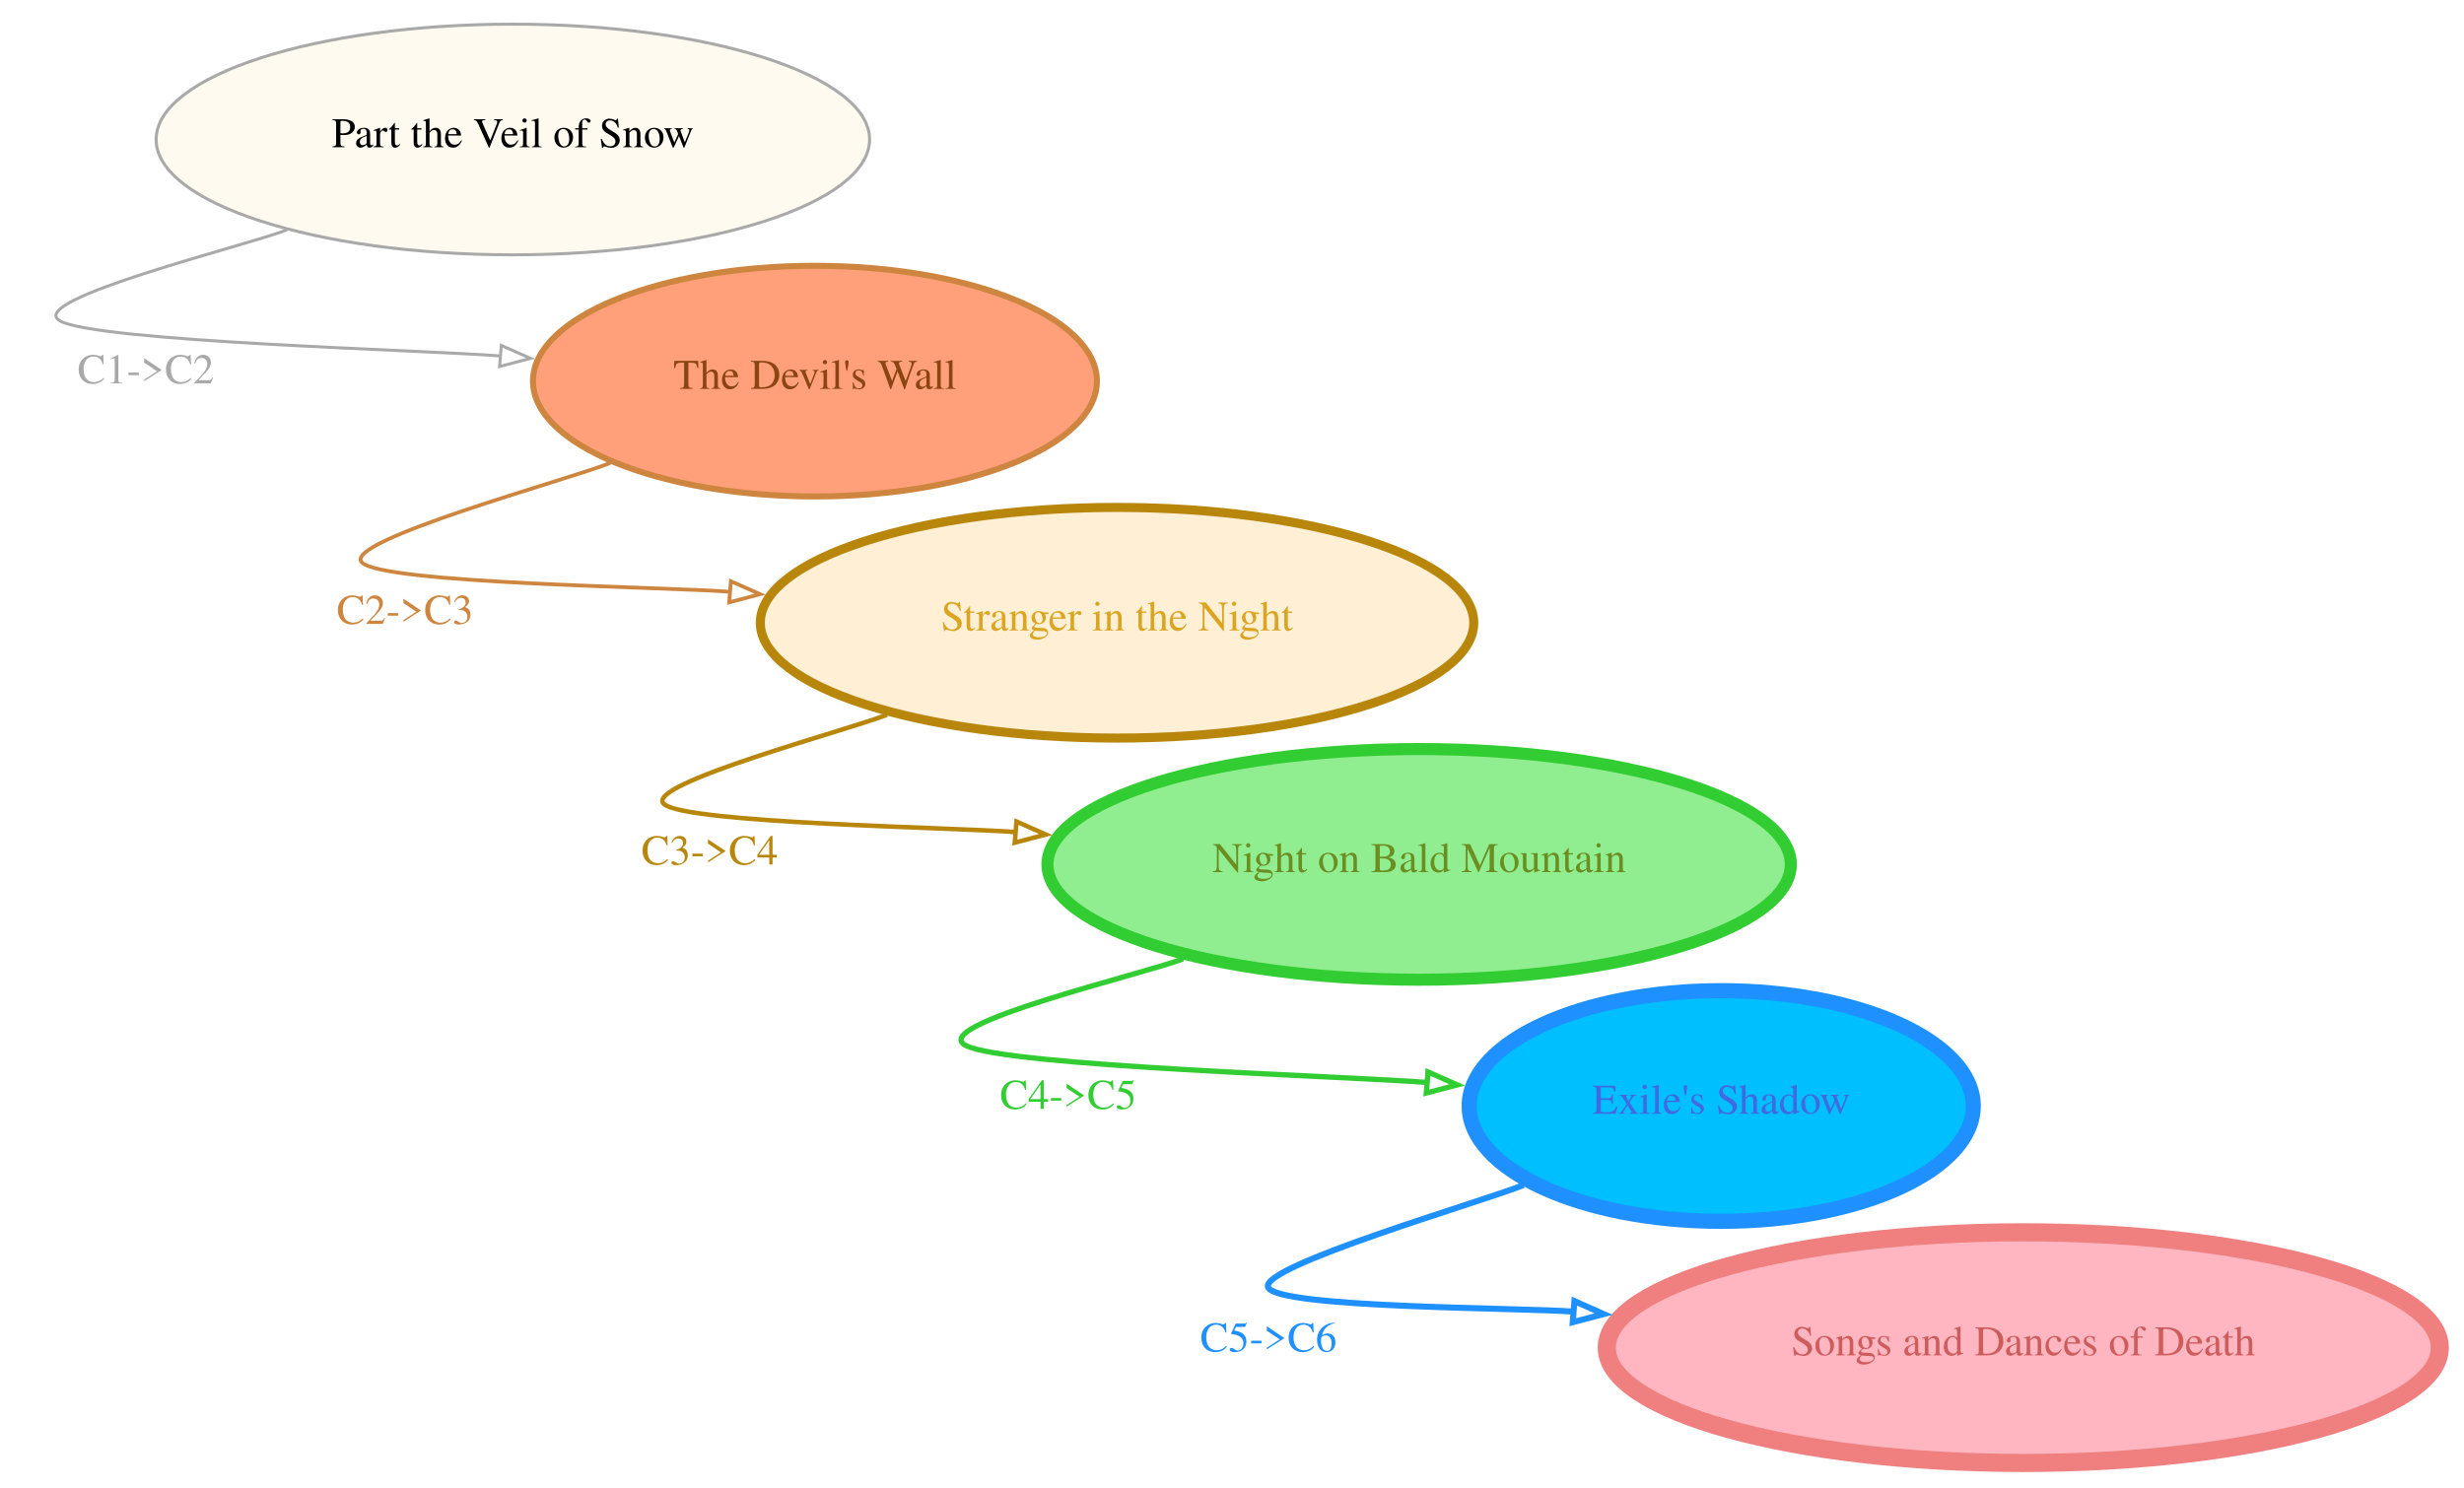
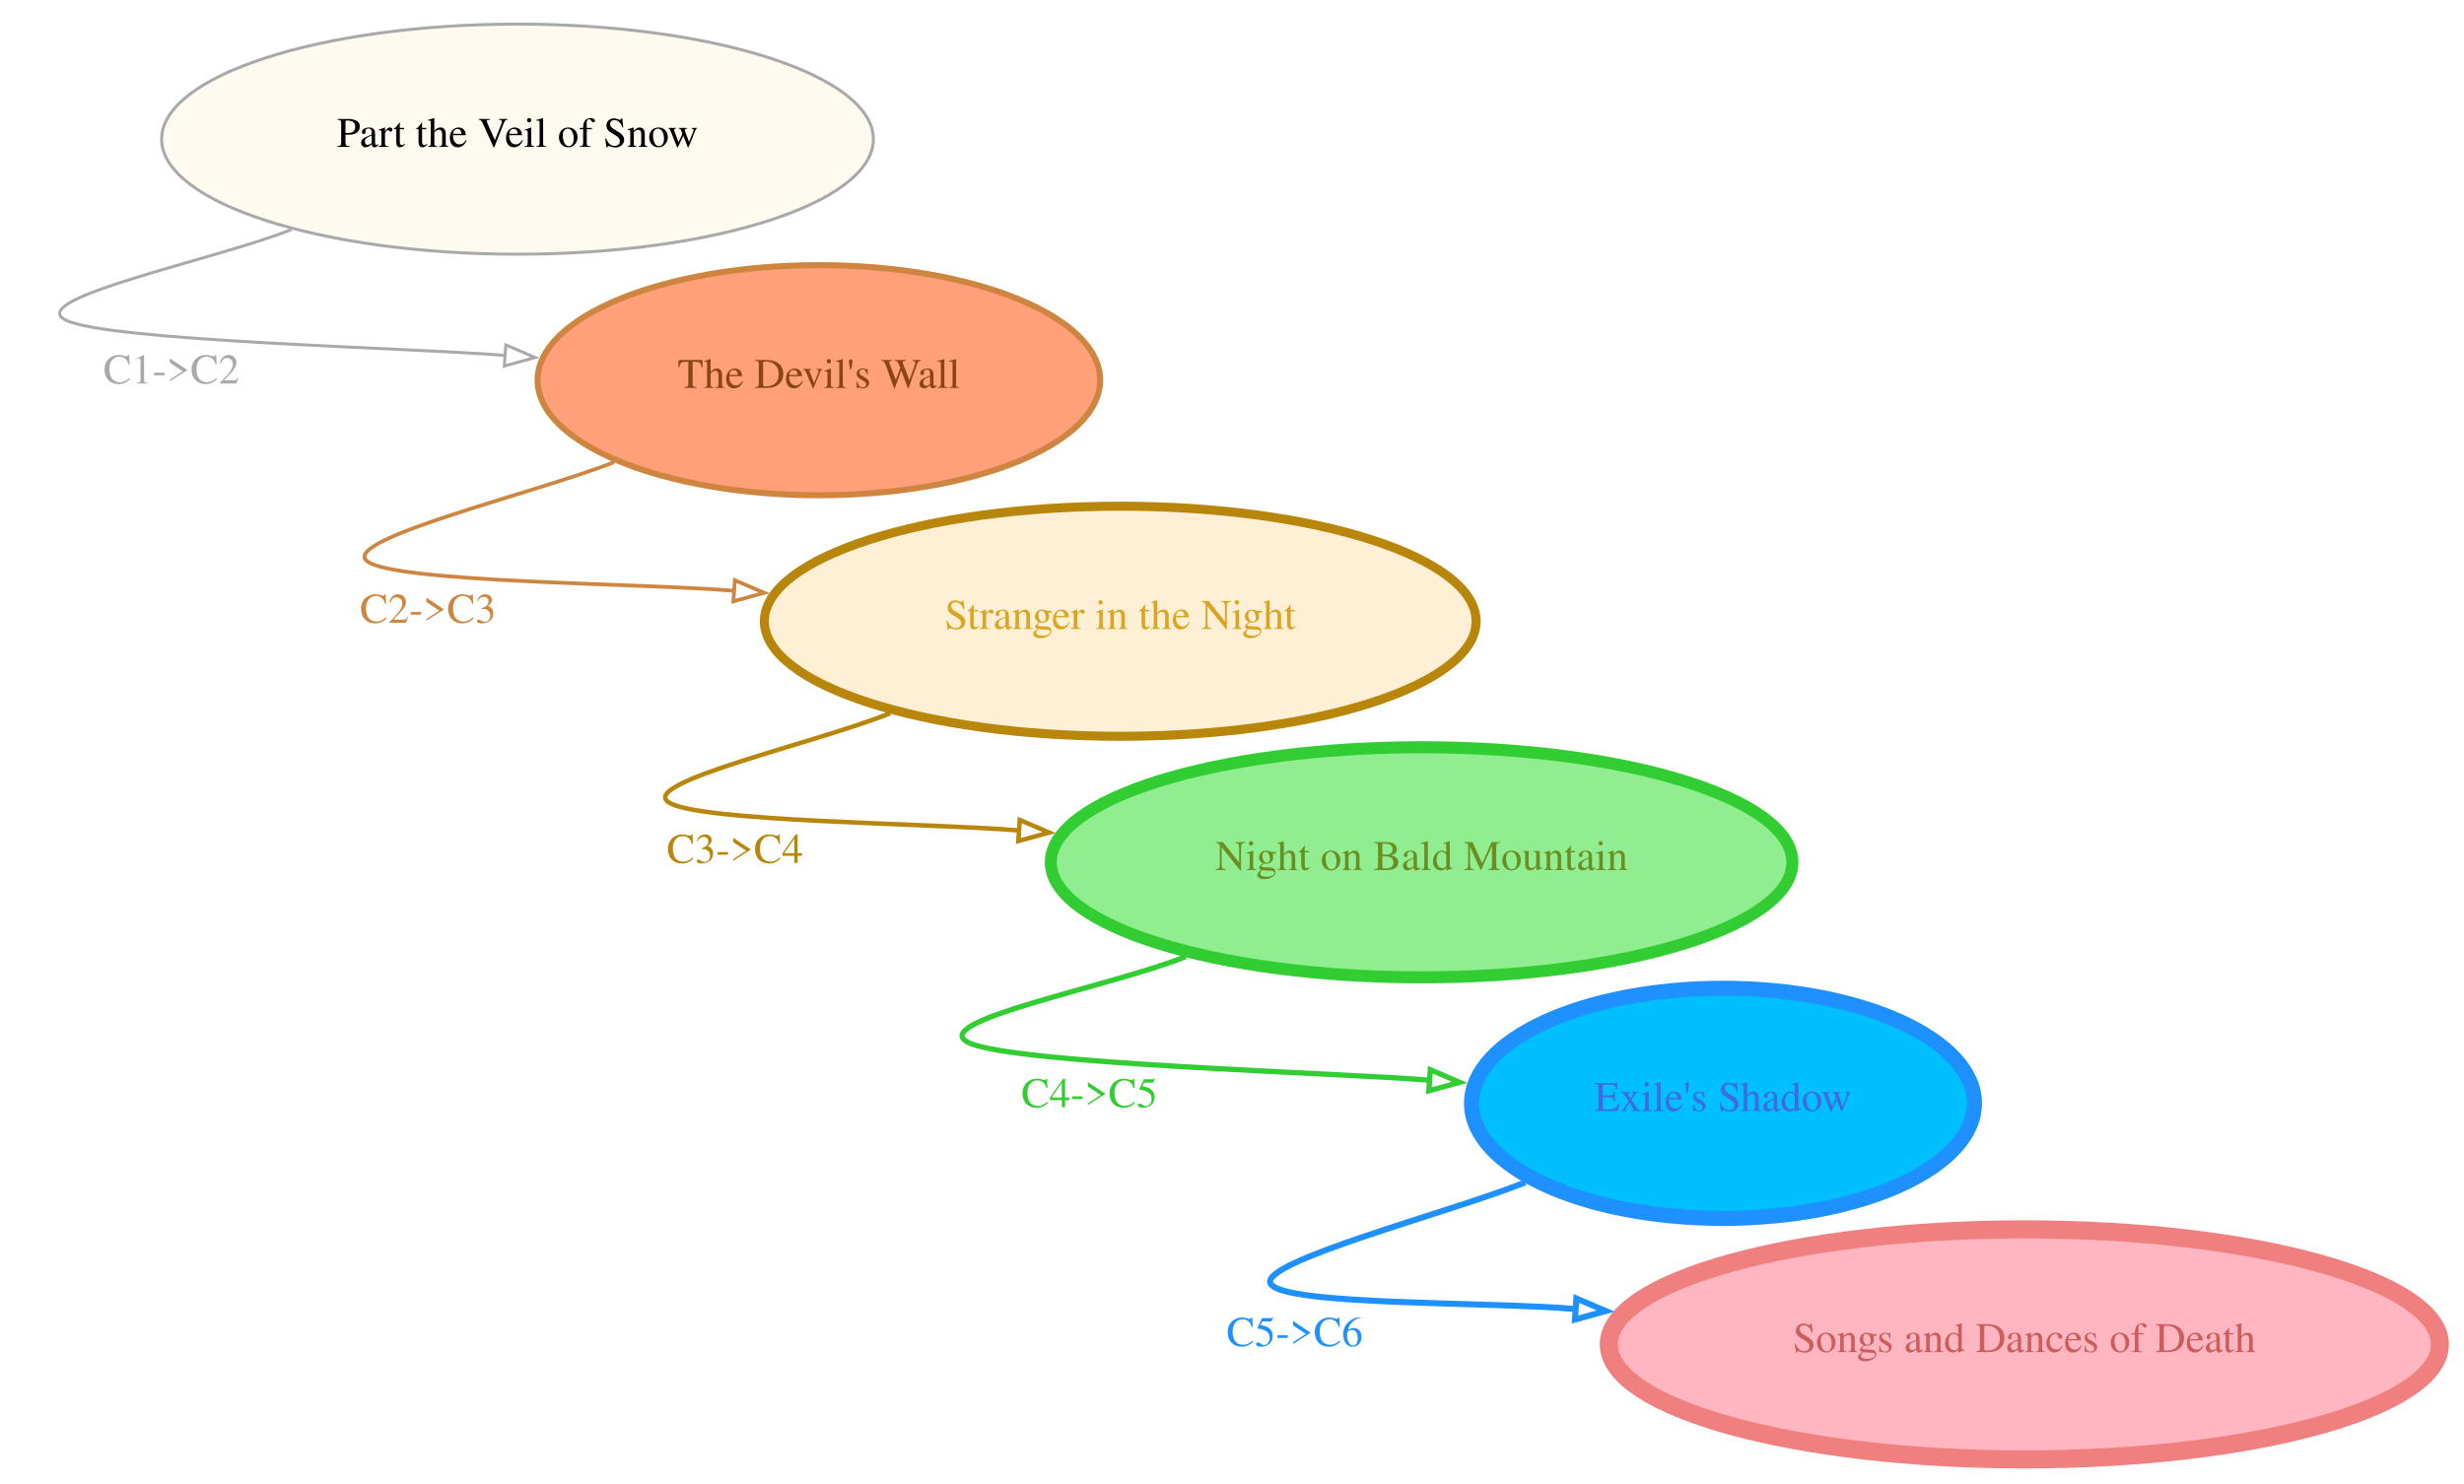
- <svg xmlns="http://www.w3.org/2000/svg" width="815.661" height="492.368" viewBox="0 0 815.661 492.368">
-   <g id="graph0" class="graph" transform="translate(169.7748,46.18377) scale(1.0)">
+ <svg xmlns="http://www.w3.org/2000/svg" width="817.604" height="492.368" viewBox="0 0 817.604 492.368">
+   <g id="graph0" class="graph" transform="translate(171.7186,46.18377) scale(1.0)">
    <g class="node" id="node_0">
      <ellipse cx="0" cy="0" rx="118.087" ry="38.184" fill="floralwhite" stroke="darkgrey" />
      <text x="0" y="0" text-anchor="middle" dominant-baseline="central" font-family="Times,serif" font-size="14">Part the Veil of Snow</text>
    </g>
    <g class="node" id="node_1">
      <ellipse cx="100" cy="80" rx="93.338" ry="38.184" fill="lightsalmon" stroke="peru" stroke-width="2" />
      <text x="100" y="80" text-anchor="middle" dominant-baseline="central" fill="saddlebrown" font-family="Times,serif" font-size="14">The Devil's Wall</text>
    </g>
    <g class="node" id="node_2">
      <ellipse cx="200" cy="160" rx="118.087" ry="38.184" fill="papayawhip" stroke="darkgoldenrod" stroke-width="3" />
      <text x="200" y="160" text-anchor="middle" dominant-baseline="central" fill="goldenrod" font-family="Times,serif" font-size="14">Stranger in the Night</text>
    </g>
    <g class="node" id="node_3">
      <ellipse cx="300" cy="240" rx="123.037" ry="38.184" fill="lightgreen" stroke="limegreen" stroke-width="4" />
      <text x="300" y="240" text-anchor="middle" dominant-baseline="central" fill="olivedrab" font-family="Times,serif" font-size="14">Night on Bald Mountain</text>
    </g>
    <g class="node" id="node_4">
      <ellipse cx="400" cy="320" rx="83.439" ry="38.184" fill="deepskyblue" stroke="dodgerblue" stroke-width="5" />
      <text x="400" y="320" text-anchor="middle" dominant-baseline="central" fill="royalblue" font-family="Times,serif" font-size="14">Exile's Shadow</text>
    </g>
    <g class="node" id="node_5">
      <ellipse cx="500" cy="400" rx="137.886" ry="38.184" fill="lightpink" stroke="lightcoral" stroke-width="6" />
      <text x="500" y="400" text-anchor="middle" dominant-baseline="central" fill="indianred" font-family="Times,serif" font-size="14">Songs and Dances of Death</text>
    </g>
    <g class="edge" id="edge1">
-       <path d="M -74.761 29.904 C -87.301 34.92 -161.775 53.039 -150 60 C -138.225 66.961 -28.427 69.726 -4.112 71.671" fill="none" stroke="darkgrey" />
-       <polygon points="5.856,72.468 -4.391,75.16 -3.833,68.182 5.856,72.468" fill="none" stroke="darkgrey" />
-       <text x="-121.505" y="78.192" text-anchor="middle" dominant-baseline="central" fill="darkgrey" font-family="Times,serif" font-size="14">C1-&gt;C2</text>
+       <path d="M -74.947 29.979 C -99.947 39.979 -163.719 52.898 -150 60 C -136.281 67.102 -34.302 69.256 -4.116 71.784" fill="none" stroke="darkgrey" />
+       <polygon points="5.855,72.483 -4.366,75.275 -3.876,68.292 5.855,72.483" fill="none" stroke="darkgrey" />
+       <text x="-114.817" y="78.526" text-anchor="middle" dominant-baseline="central" fill="darkgrey" font-family="Times,serif" font-size="14">C1-&gt;C2</text>
    </g>
    <g class="edge" id="edge2">
-       <path d="M 32.234 107.106 C 18.529 112.589 -56.609 132.893 -50 140 C -43.391 147.107 51.575 148.126 71.89 149.751" fill="none" stroke="peru" stroke-width="1.25" />
-       <polygon points="81.858,150.549 71.611,153.24 72.169,146.262 81.858,150.549" fill="none" stroke="peru" stroke-width="1.25" />
-       <text x="-35.69" y="157.824" text-anchor="middle" dominant-baseline="central" fill="peru" font-family="Times,serif" font-size="14">C2-&gt;C3</text>
+       <path d="M 32.049 107.181 C 7.049 117.181 -58.616 132.747 -50 140 C -41.384 147.253 42.077 147.366 71.879 149.889" fill="none" stroke="peru" stroke-width="1.25" />
+       <polygon points="81.856,150.571 71.641,153.381 72.118,146.397 81.856,150.571" fill="none" stroke="peru" stroke-width="1.25" />
+       <text x="-29.679" y="157.953" text-anchor="middle" dominant-baseline="central" fill="peru" font-family="Times,serif" font-size="14">C2-&gt;C3</text>
    </g>
    <g class="edge" id="edge3">
-       <path d="M 123.831 190.468 C 111.526 195.39 42.899 213.525 50 220 C 57.101 226.475 147.029 227.762 166.435 229.315" fill="none" stroke="darkgoldenrod" stroke-width="1.5" />
-       <polygon points="176.403,230.112 166.156,232.804 166.714,225.826 176.403,230.112" fill="none" stroke="darkgoldenrod" stroke-width="1.5" />
-       <text x="65.156" y="237.48" text-anchor="middle" dominant-baseline="central" fill="darkgoldenrod" font-family="Times,serif" font-size="14">C3-&gt;C4</text>
+       <path d="M 123.645 190.542 C 98.645 200.542 40.83 213.375 50 220 C 59.17 226.625 137 226.96 166.428 229.448" fill="none" stroke="darkgoldenrod" stroke-width="1.5" />
+       <polygon points="176.401,230.137 166.184,232.94 166.666,225.956 176.401,230.137" fill="none" stroke="darkgoldenrod" stroke-width="1.5" />
+       <text x="72.14" y="237.643" text-anchor="middle" dominant-baseline="central" fill="darkgoldenrod" font-family="Times,serif" font-size="14">C3-&gt;C4</text>
    </g>
    <g class="edge" id="edge4">
-       <path d="M 221.872 271.251 C 209.893 276.043 136.536 293.173 150 300 C 163.464 306.827 277.212 310.177 302.654 312.212" fill="none" stroke="limegreen" stroke-width="1.75" />
-       <polygon points="312.623,313.01 302.375,315.701 302.933,308.723 312.623,313.01" fill="none" stroke="limegreen" stroke-width="1.75" />
-       <text x="183.834" y="318.39" text-anchor="middle" dominant-baseline="central" fill="limegreen" font-family="Times,serif" font-size="14">C4-&gt;C5</text>
+       <path d="M 221.686 271.326 C 196.686 281.326 134.404 293.017 150 300 C 165.596 306.983 273.596 309.888 302.646 312.336" fill="none" stroke="limegreen" stroke-width="1.75" />
+       <polygon points="312.621,313.036 302.4,315.828 302.89,308.845 312.621,313.036" fill="none" stroke="limegreen" stroke-width="1.75" />
+       <text x="189.788" y="318.724" text-anchor="middle" dominant-baseline="central" fill="limegreen" font-family="Times,serif" font-size="14">C4-&gt;C5</text>
    </g>
    <g class="edge" id="edge5">
-       <path d="M 334.542 346.183 C 320.452 351.819 247.236 373.016 250 380 C 252.764 386.984 334.271 386.742 351.126 388.09" fill="none" stroke="dodgerblue" stroke-width="2" />
-       <polygon points="361.094,388.887 350.846,391.579 351.405,384.601 361.094,388.887" fill="none" stroke="dodgerblue" stroke-width="2" />
-       <text x="250.124" y="398.736" text-anchor="middle" dominant-baseline="central" fill="dodgerblue" font-family="Times,serif" font-size="14">C5-&gt;C6</text>
+       <path d="M 334.356 346.257 C 309.356 356.257 245.041 372.855 250 380 C 254.959 387.145 322.444 385.796 351.115 388.267" fill="none" stroke="dodgerblue" stroke-width="2" />
+       <polygon points="361.091,388.929 350.881,391.759 351.344,384.774 361.091,388.929" fill="none" stroke="dodgerblue" stroke-width="2" />
+       <text x="257.888" y="398" text-anchor="middle" dominant-baseline="central" fill="dodgerblue" font-family="Times,serif" font-size="14">C5-&gt;C6</text>
    </g>
  </g>
</svg>
